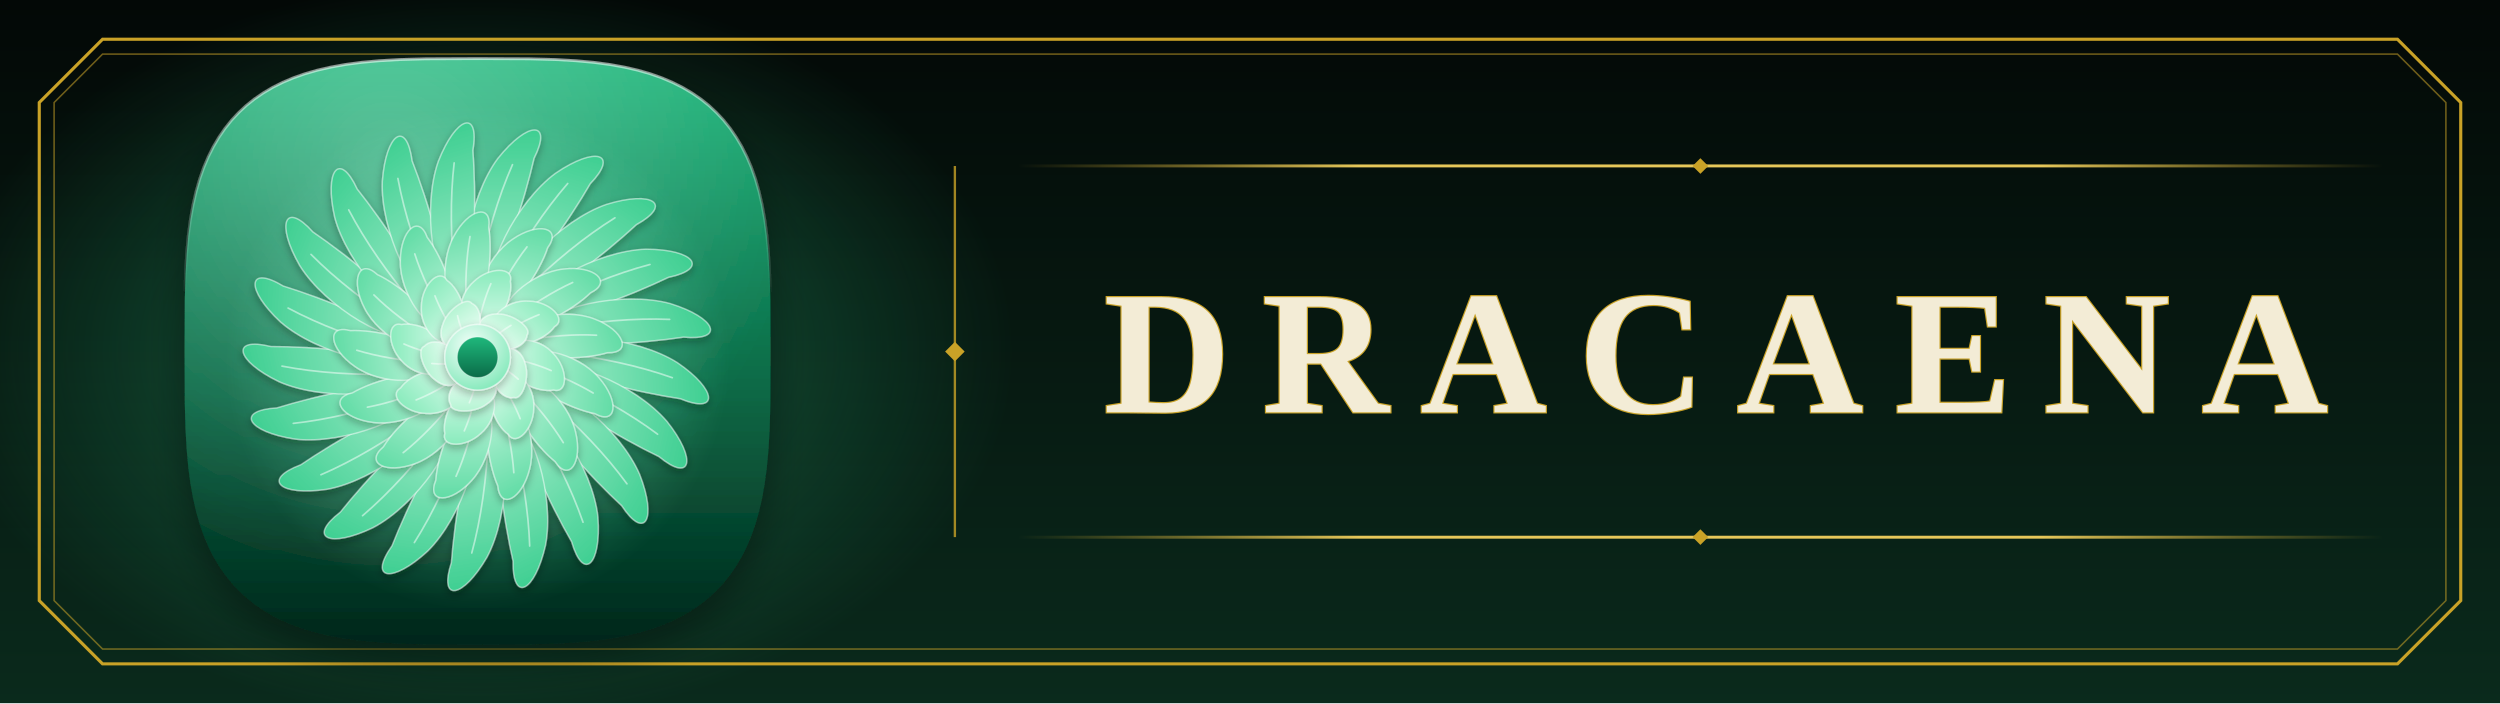
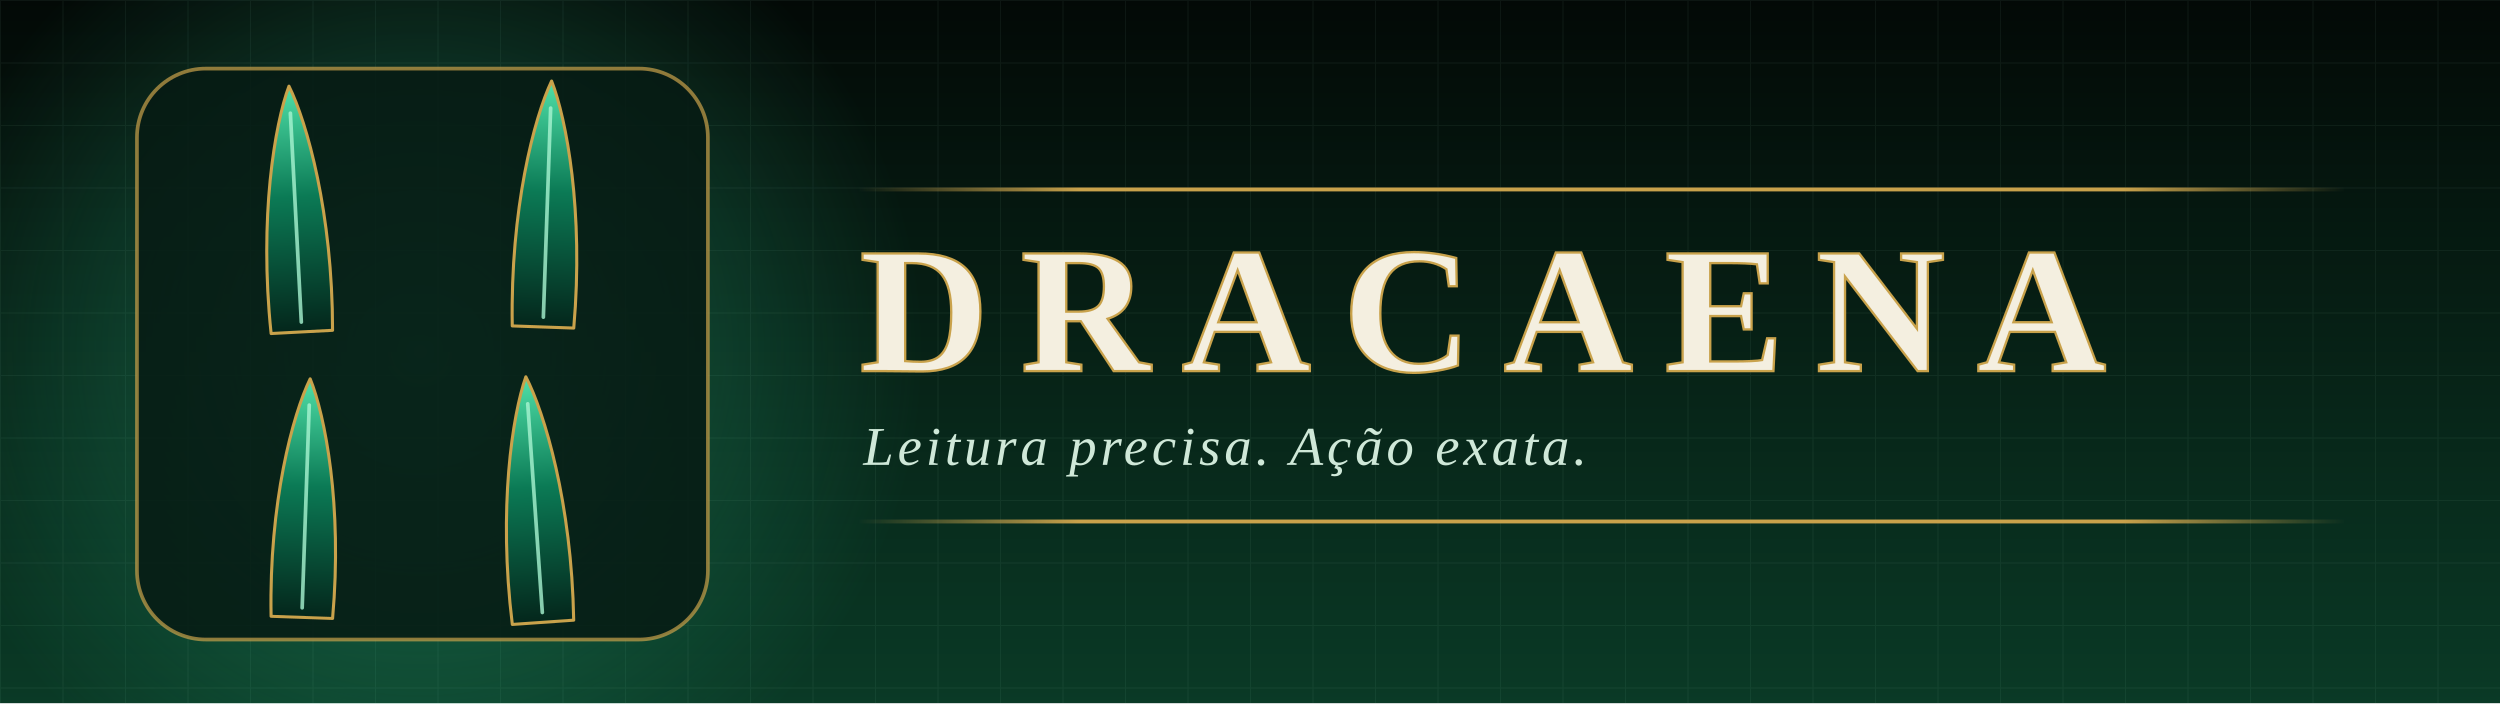
<svg xmlns="http://www.w3.org/2000/svg" viewBox="0 0 1280 360" width="1280" height="360" role="img" aria-labelledby="t d">
  <defs>
-     <linearGradient id="ibg" x1="0" y1="0" x2="0" y2="1">
-       <stop offset="0" stop-color="#1fb87c" />
-       <stop offset=".55" stop-color="#0a6b47" />
-       <stop offset="1" stop-color="#03261a" />
+     <linearGradient id="bg" x1="0" y1="0" x2="0" y2="1">
+       <stop offset="0" stop-color="#030906" />
+       <stop offset="1" stop-color="#0a3a26" />
    </linearGradient>
-     <radialGradient id="gloss" cx="35%" cy="18%" r="70%">
-       <stop offset="0" stop-color="#fff" stop-opacity=".28" />
-       <stop offset="1" stop-color="#fff" stop-opacity="0" />
+     <radialGradient id="glow" cx="0.5" cy="0.5" r="0.5">
+       <stop offset="0" stop-color="#34d399" stop-opacity="0.38" />
+       <stop offset="1" stop-color="#34d399" stop-opacity="0" />
    </radialGradient>
-     <linearGradient id="edge" x1="0" y1="0" x2="0" y2="1">
-       <stop offset="0" stop-color="#fff" stop-opacity=".55" />
-       <stop offset=".4" stop-color="#fff" stop-opacity="0" />
+     <pattern id="grid" width="32" height="32" patternUnits="userSpaceOnUse">
+       <path d="M32 0H0V32" fill="none" stroke="#a7f3d0" stroke-opacity="0.06" stroke-width="1" />
+     </pattern>
+     <linearGradient id="g" x1="0" y1="1" x2="0" y2="0">
+       <stop offset="0" stop-color="#04261b" />
+       <stop offset="0.55" stop-color="#0b7a55" />
+       <stop offset="1" stop-color="#4fe0a8" />
    </linearGradient>
-     <filter id="sh" x="-20%" y="-20%" width="140%" height="150%">
-       <feDropShadow dx="0" dy="22" stdDeviation="26" flood-color="#000" flood-opacity=".4" />
-     </filter>
-     <filter id="ps" x="-20%" y="-20%" width="140%" height="140%">
-       <feDropShadow dx="0" dy="5" stdDeviation="6" flood-color="#021a11" flood-opacity=".32" />
-     </filter>
-     <linearGradient id="g0" x1="0" y1="1" x2="0" y2="0">
-       <stop offset="0" stop-color="#a6edcc" />
-       <stop offset="1" stop-color="#3fcf92" />
+     <linearGradient id="rule" x1="0" y1="0" x2="1" y2="0">
+       <stop offset="0" stop-color="#c9a24b" stop-opacity="0" />
+       <stop offset="0.15" stop-color="#c9a24b" />
+       <stop offset="0.85" stop-color="#c9a24b" />
+       <stop offset="1" stop-color="#c9a24b" stop-opacity="0" />
    </linearGradient>
-     <g id="k0">
-       <path d="M0.0 -90.4C-32.4 -113.0 -11.9 -225.8 28.8 -279.9C71.2 -332.9 106.0 -332.9 79.4 -279.9C67.1 -225.8 34.0 -113.0 0.0 -90.4Z" fill="url(#g0)" stroke="#fff" stroke-opacity=".5" stroke-width="2" />
-       <path d="M0.5 -108.5Q19.2 -203.2 49.1 -270.9" fill="none" stroke="#fff" stroke-opacity=".5" stroke-width="2.4" stroke-linecap="round" />
+     <g id="leaf">
+       <path d="M-25 0 C-30 -95 -13 -170 0 -200 C13 -170 30 -95 25 0 Z" fill="url(#g)" stroke="#c9a24b" stroke-width="2.5" stroke-linejoin="round" />
+       <path d="M0 -8 L0 -178" stroke="#a7f3d0" stroke-opacity="0.8" stroke-width="3" stroke-linecap="round" fill="none" />
    </g>
-     <linearGradient id="g1" x1="0" y1="1" x2="0" y2="0">
-       <stop offset="0" stop-color="#c2f5dc" />
-       <stop offset="1" stop-color="#62dca6" />
-     </linearGradient>
-     <g id="k1">
-       <path d="M0.0 -55.9C-32.7 -69.8 -22.4 -139.5 8.2 -173.0C37.4 -205.8 72.1 -205.8 58.7 -173.0C56.5 -139.5 33.6 -69.8 0.0 -55.9Z" fill="url(#g1)" stroke="#fff" stroke-opacity=".5" stroke-width="2" />
-       <path d="M0.3 -67.0Q11.8 -125.6 30.3 -167.4" fill="none" stroke="#fff" stroke-opacity=".5" stroke-width="2.4" stroke-linecap="round" />
-     </g>
-     <linearGradient id="g2" x1="0" y1="1" x2="0" y2="0">
-       <stop offset="0" stop-color="#d9fbea" />
-       <stop offset="1" stop-color="#8aebbd" />
-     </linearGradient>
-     <g id="k2">
-       <path d="M0.0 -34.5C-33.0 -43.2 -29.1 -86.2 -4.7 -106.9C16.4 -127.2 51.3 -127.2 46.0 -106.9C50.2 -86.2 33.6 -43.2 0.0 -34.5Z" fill="url(#g2)" stroke="#fff" stroke-opacity=".5" stroke-width="2" />
-       <path d="M0.2 -41.4Q7.3 -77.6 18.7 -103.5" fill="none" stroke="#fff" stroke-opacity=".5" stroke-width="2.4" stroke-linecap="round" />
-     </g>
-     <linearGradient id="g3" x1="0" y1="1" x2="0" y2="0">
-       <stop offset="0" stop-color="#effff7" />
-       <stop offset="1" stop-color="#b5f4d3" />
-     </linearGradient>
-     <g id="k3">
-       <path d="M0.0 -21.3C-32.7 -26.7 -32.7 -53.3 -12.3 -66.1C3.7 -78.6 38.2 -78.6 37.9 -66.1C45.7 -53.3 33.1 -26.7 0.0 -21.3Z" fill="url(#g3)" stroke="#fff" stroke-opacity=".5" stroke-width="2" />
-       <path d="M0.1 -25.6Q4.5 -48.0 11.6 -63.9" fill="none" stroke="#fff" stroke-opacity=".5" stroke-width="2.4" stroke-linecap="round" />
-     </g>
-     <radialGradient id="halo" cx="50%" cy="50%" r="50%">
-       <stop offset=".6" stop-color="#8dffd0" stop-opacity=".22" />
-       <stop offset="1" stop-color="#8dffd0" stop-opacity="0" />
-     </radialGradient>
-     <radialGradient id="cd" cx="40%" cy="32%" r="75%">
-       <stop offset="0" stop-color="#f4fffa" />
-       <stop offset="1" stop-color="#7fe8b8" />
-     </radialGradient>
-     <linearGradient id="ci" x1="0" y1="0" x2="0" y2="1">
-       <stop offset="0" stop-color="#1fb87c" />
-       <stop offset="1" stop-color="#0a6b47" />
-     </linearGradient>
-     <linearGradient id="bg" x1="0" y1="0" x2="0" y2="1">
-       <stop offset="0" stop-color="#030806" />
-       <stop offset="1" stop-color="#0a2a1c" />
-     </linearGradient>
-     <radialGradient id="glow" cx="50%" cy="50%" r="50%">
-       <stop offset="0" stop-color="#2fd08a" stop-opacity=".42" />
-       <stop offset="1" stop-color="#2fd08a" stop-opacity="0" />
-     </radialGradient>
-     <linearGradient id="gold" x1="0" y1="0" x2="1" y2="0">
-       <stop offset="0" stop-color="#c9a227" stop-opacity="0" />
-       <stop offset=".25" stop-color="#e6c75a" />
-       <stop offset=".75" stop-color="#e6c75a" />
-       <stop offset="1" stop-color="#c9a227" stop-opacity="0" />
-     </linearGradient>
  </defs>
  <rect width="1280" height="360" fill="url(#bg)" />
-   <ellipse cx="244.5" cy="180.0" rx="274.5" ry="190" fill="url(#glow)" />
-   <path d="M52.5 20.1H1227.5L1259.9 52.5V307.5L1227.5 339.9H52.5L20.1 307.5V52.5Z" fill="none" stroke="#c9a227" stroke-width="1.6" />
-   <path d="M52.5 27.7H1227.5L1252.3 52.5V307.5L1227.5 332.3H52.5L27.7 307.5V52.5Z" fill="none" stroke="#c9a227" stroke-width=".8" opacity=".55" />
-   <g transform="translate(58.1 -6.4) scale(0.3641)">
-     <g filter="url(#sh)">
-       <path d="M924.0 512.0 L923.7 584.7 L922.7 621.1 L921.0 650.3 L918.7 675.5 L915.7 698.0 L912.0 718.5 L907.7 737.3 L902.7 754.7 L897.0 770.9 L890.6 786.0 L883.5 800.2 L875.7 813.4 L867.2 825.8 L858.0 837.3 L848.0 848.0 L837.3 858.0 L825.8 867.2 L813.4 875.7 L800.2 883.5 L786.0 890.6 L770.9 897.0 L754.7 902.7 L737.3 907.7 L718.5 912.0 L698.0 915.7 L675.5 918.7 L650.3 921.0 L621.1 922.7 L584.7 923.7 L512.0 924.0 L439.3 923.7 L402.9 922.7 L373.7 921.0 L348.5 918.7 L326.0 915.7 L305.5 912.0 L286.7 907.7 L269.3 902.7 L253.1 897.0 L238.0 890.6 L223.8 883.5 L210.6 875.7 L198.2 867.2 L186.7 858.0 L176.0 848.0 L166.0 837.3 L156.8 825.8 L148.3 813.4 L140.5 800.2 L133.4 786.0 L127.0 770.9 L121.3 754.7 L116.3 737.3 L112.0 718.5 L108.3 698.0 L105.3 675.5 L103.0 650.3 L101.3 621.1 L100.3 584.7 L100.0 512.0 L100.3 439.3 L101.3 402.9 L103.0 373.7 L105.3 348.5 L108.3 326.0 L112.0 305.5 L116.3 286.7 L121.3 269.3 L127.0 253.1 L133.4 238.0 L140.5 223.8 L148.3 210.6 L156.8 198.2 L166.0 186.7 L176.0 176.0 L186.7 166.0 L198.2 156.8 L210.6 148.3 L223.8 140.5 L238.0 133.4 L253.1 127.0 L269.3 121.3 L286.7 116.3 L305.5 112.0 L326.0 108.3 L348.5 105.3 L373.7 103.0 L402.9 101.3 L439.3 100.3 L512.0 100.0 L584.7 100.3 L621.1 101.3 L650.3 103.0 L675.5 105.3 L698.0 108.3 L718.5 112.0 L737.3 116.3 L754.7 121.3 L770.9 127.0 L786.0 133.4 L800.2 140.5 L813.4 148.3 L825.8 156.8 L837.3 166.0 L848.0 176.0 L858.0 186.7 L867.2 198.2 L875.7 210.6 L883.5 223.8 L890.6 238.0 L897.0 253.1 L902.7 269.3 L907.7 286.7 L912.0 305.5 L915.7 326.0 L918.7 348.5 L921.0 373.7 L922.7 402.9 L923.7 439.3 L924.0 512.0 Z" fill="url(#ibg)" />
-       <path d="M924.0 512.0 L923.7 584.7 L922.7 621.1 L921.0 650.3 L918.7 675.5 L915.7 698.0 L912.0 718.5 L907.7 737.3 L902.7 754.7 L897.0 770.9 L890.6 786.0 L883.5 800.2 L875.7 813.4 L867.2 825.8 L858.0 837.3 L848.0 848.0 L837.3 858.0 L825.8 867.2 L813.4 875.7 L800.2 883.5 L786.0 890.6 L770.9 897.0 L754.7 902.7 L737.3 907.7 L718.5 912.0 L698.0 915.7 L675.5 918.7 L650.3 921.0 L621.1 922.7 L584.7 923.7 L512.0 924.0 L439.3 923.7 L402.9 922.7 L373.7 921.0 L348.5 918.7 L326.0 915.7 L305.5 912.0 L286.7 907.7 L269.3 902.7 L253.1 897.0 L238.0 890.6 L223.8 883.5 L210.6 875.7 L198.2 867.2 L186.7 858.0 L176.0 848.0 L166.0 837.3 L156.8 825.8 L148.3 813.4 L140.5 800.2 L133.4 786.0 L127.0 770.9 L121.3 754.7 L116.3 737.3 L112.0 718.5 L108.3 698.0 L105.3 675.5 L103.0 650.3 L101.3 621.1 L100.3 584.7 L100.0 512.0 L100.3 439.3 L101.3 402.9 L103.0 373.7 L105.3 348.5 L108.3 326.0 L112.0 305.5 L116.3 286.7 L121.3 269.3 L127.0 253.1 L133.4 238.0 L140.5 223.8 L148.3 210.6 L156.8 198.2 L166.0 186.7 L176.0 176.0 L186.7 166.0 L198.2 156.8 L210.6 148.3 L223.8 140.5 L238.0 133.4 L253.1 127.0 L269.3 121.3 L286.7 116.3 L305.5 112.0 L326.0 108.3 L348.5 105.3 L373.7 103.0 L402.9 101.3 L439.3 100.3 L512.0 100.0 L584.7 100.3 L621.1 101.3 L650.3 103.0 L675.5 105.3 L698.0 108.3 L718.5 112.0 L737.3 116.3 L754.7 121.3 L770.9 127.0 L786.0 133.4 L800.2 140.5 L813.4 148.3 L825.8 156.8 L837.3 166.0 L848.0 176.0 L858.0 186.7 L867.2 198.2 L875.7 210.6 L883.5 223.8 L890.6 238.0 L897.0 253.1 L902.7 269.3 L907.7 286.7 L912.0 305.5 L915.7 326.0 L918.7 348.5 L921.0 373.7 L922.7 402.9 L923.7 439.3 L924.0 512.0 Z" fill="url(#gloss)" />
-       <path d="M924.0 512.0 L923.7 584.7 L922.7 621.1 L921.0 650.3 L918.7 675.5 L915.7 698.0 L912.0 718.5 L907.7 737.3 L902.7 754.7 L897.0 770.9 L890.6 786.0 L883.5 800.2 L875.7 813.4 L867.2 825.8 L858.0 837.3 L848.0 848.0 L837.3 858.0 L825.8 867.2 L813.4 875.7 L800.2 883.5 L786.0 890.6 L770.9 897.0 L754.7 902.7 L737.3 907.7 L718.5 912.0 L698.0 915.7 L675.5 918.7 L650.3 921.0 L621.1 922.7 L584.7 923.7 L512.0 924.0 L439.3 923.7 L402.9 922.7 L373.7 921.0 L348.5 918.7 L326.0 915.7 L305.5 912.0 L286.7 907.7 L269.3 902.7 L253.1 897.0 L238.0 890.6 L223.8 883.5 L210.6 875.7 L198.2 867.2 L186.7 858.0 L176.0 848.0 L166.0 837.3 L156.8 825.8 L148.3 813.4 L140.5 800.2 L133.4 786.0 L127.0 770.9 L121.3 754.7 L116.3 737.3 L112.0 718.5 L108.3 698.0 L105.3 675.5 L103.0 650.3 L101.3 621.1 L100.3 584.7 L100.0 512.0 L100.3 439.3 L101.3 402.9 L103.0 373.7 L105.3 348.5 L108.3 326.0 L112.0 305.5 L116.3 286.7 L121.3 269.3 L127.0 253.1 L133.4 238.0 L140.5 223.8 L148.3 210.6 L156.8 198.2 L166.0 186.7 L176.0 176.0 L186.7 166.0 L198.2 156.8 L210.6 148.3 L223.8 140.5 L238.0 133.4 L253.1 127.0 L269.3 121.3 L286.7 116.3 L305.5 112.0 L326.0 108.3 L348.5 105.3 L373.7 103.0 L402.9 101.3 L439.3 100.3 L512.0 100.0 L584.7 100.3 L621.1 101.3 L650.3 103.0 L675.5 105.3 L698.0 108.3 L718.5 112.0 L737.3 116.3 L754.7 121.3 L770.9 127.0 L786.0 133.4 L800.2 140.5 L813.4 148.3 L825.8 156.8 L837.3 166.0 L848.0 176.0 L858.0 186.7 L867.2 198.2 L875.7 210.6 L883.5 223.8 L890.6 238.0 L897.0 253.1 L902.7 269.3 L907.7 286.7 L912.0 305.5 L915.7 326.0 L918.7 348.5 L921.0 373.7 L922.7 402.9 L923.7 439.3 L924.0 512.0 Z" fill="none" stroke="url(#edge)" stroke-width="4" />
-     </g>
-     <g transform="translate(512 520)">
-       <circle r="353.9" fill="url(#halo)" />
-       <g filter="url(#ps)">
-         <use href="#k0" transform="rotate(0.00)" />
-         <use href="#k0" transform="rotate(17.14)" />
-         <use href="#k0" transform="rotate(34.29)" />
-         <use href="#k0" transform="rotate(51.43)" />
-         <use href="#k0" transform="rotate(68.57)" />
-         <use href="#k0" transform="rotate(85.71)" />
-         <use href="#k0" transform="rotate(102.86)" />
-         <use href="#k0" transform="rotate(120.00)" />
-         <use href="#k0" transform="rotate(137.14)" />
-         <use href="#k0" transform="rotate(154.29)" />
-         <use href="#k0" transform="rotate(171.43)" />
-         <use href="#k0" transform="rotate(188.57)" />
-         <use href="#k0" transform="rotate(205.71)" />
-         <use href="#k0" transform="rotate(222.86)" />
-         <use href="#k0" transform="rotate(240.00)" />
-         <use href="#k0" transform="rotate(257.14)" />
-         <use href="#k0" transform="rotate(274.29)" />
-         <use href="#k0" transform="rotate(291.43)" />
-         <use href="#k0" transform="rotate(308.57)" />
-         <use href="#k0" transform="rotate(325.71)" />
-         <use href="#k0" transform="rotate(342.86)" />
-       </g>
-       <g filter="url(#ps)">
-         <use href="#k1" transform="rotate(13.85)" />
-         <use href="#k1" transform="rotate(41.54)" />
-         <use href="#k1" transform="rotate(69.23)" />
-         <use href="#k1" transform="rotate(96.92)" />
-         <use href="#k1" transform="rotate(124.62)" />
-         <use href="#k1" transform="rotate(152.31)" />
-         <use href="#k1" transform="rotate(180.00)" />
-         <use href="#k1" transform="rotate(207.69)" />
-         <use href="#k1" transform="rotate(235.38)" />
-         <use href="#k1" transform="rotate(263.08)" />
-         <use href="#k1" transform="rotate(290.77)" />
-         <use href="#k1" transform="rotate(318.46)" />
-         <use href="#k1" transform="rotate(346.15)" />
-       </g>
-       <g filter="url(#ps)">
-         <use href="#k2" transform="rotate(0.00)" />
-         <use href="#k2" transform="rotate(45.00)" />
-         <use href="#k2" transform="rotate(90.00)" />
-         <use href="#k2" transform="rotate(135.00)" />
-         <use href="#k2" transform="rotate(180.00)" />
-         <use href="#k2" transform="rotate(225.00)" />
-         <use href="#k2" transform="rotate(270.00)" />
-         <use href="#k2" transform="rotate(315.00)" />
-       </g>
-       <g filter="url(#ps)">
-         <use href="#k3" transform="rotate(36.00)" />
-         <use href="#k3" transform="rotate(108.00)" />
-         <use href="#k3" transform="rotate(180.00)" />
-         <use href="#k3" transform="rotate(252.00)" />
-         <use href="#k3" transform="rotate(324.00)" />
-       </g>
-       <g filter="url(#ps)">
-         <circle r="46.1" fill="url(#cd)" stroke="#fff" stroke-opacity=".55" stroke-width="2" />
-       </g>
-       <circle r="28.5" fill="url(#ci)" />
-       <circle r="28.5" fill="none" stroke="#fff" stroke-opacity=".35" stroke-width="1.5" />
-     </g>
+   <rect width="1280" height="360" fill="url(#grid)" />
+   <circle cx="215" cy="180" r="260" fill="url(#glow)" />
+   <g transform="translate(55 20) scale(0.63)">
+     <rect x="24" y="24" width="464" height="464" rx="56" fill="#061a13" fill-opacity="0.85" />
+     <rect x="24" y="24" width="464" height="464" rx="56" fill="none" stroke="#c9a24b" stroke-opacity="0.7" stroke-width="3" />
+     <use href="#leaf" transform="translate(158 238) rotate(-3)" />
+     <use href="#leaf" transform="translate(354 234) rotate(2)" />
+     <use href="#leaf" transform="translate(158 470) rotate(2) scale(1 0.97)" />
+     <use href="#leaf" transform="translate(354 474) rotate(-4)" />
  </g>
-   <path d="M488.9 85.0V275.0" stroke="#c9a227" stroke-width="1.2" opacity=".8" />
-   <path d="M483.9 180.0L488.9 175.0L493.9 180.0L488.9 185.0Z" fill="#c9a227" />
-   <rect x="521.4" y="84.2" width="698.4" height="1.5" fill="url(#gold)" />
-   <rect x="521.4" y="274.3" width="698.4" height="1.5" fill="url(#gold)" />
-   <path d="M866.6 85.0L870.6 81.0L874.6 85.0L870.6 89.0Z" fill="#c9a227" />
-   <path d="M866.6 275.0L870.6 271.0L874.6 275.0L870.6 279.0Z" fill="#c9a227" />
-   <text x="878.6" y="211.1" text-anchor="middle" font-family="Georgia, 'Times New Roman', serif" font-size="90" font-weight="700" fill="#f3ecd6" stroke="#c9a227" stroke-width="1.2" paint-order="stroke" letter-spacing="16">DRACAENA</text>
+   <rect x="440" y="96" width="760" height="2" fill="url(#rule)" />
+   <text x="440" y="190" font-family="Georgia, 'Times New Roman', serif" font-size="92" font-weight="700" fill="#f4efe0" stroke="#c9a24b" stroke-width="1.2" letter-spacing="16">DRACAENA</text>
+   <text x="442" y="238" font-family="Georgia, 'Times New Roman', serif" font-size="28" font-style="italic" fill="#cfe8d8" letter-spacing="2">Leitura precisa. Ação exata.</text>
+   <rect x="440" y="266" width="760" height="2" fill="url(#rule)" />
</svg>
